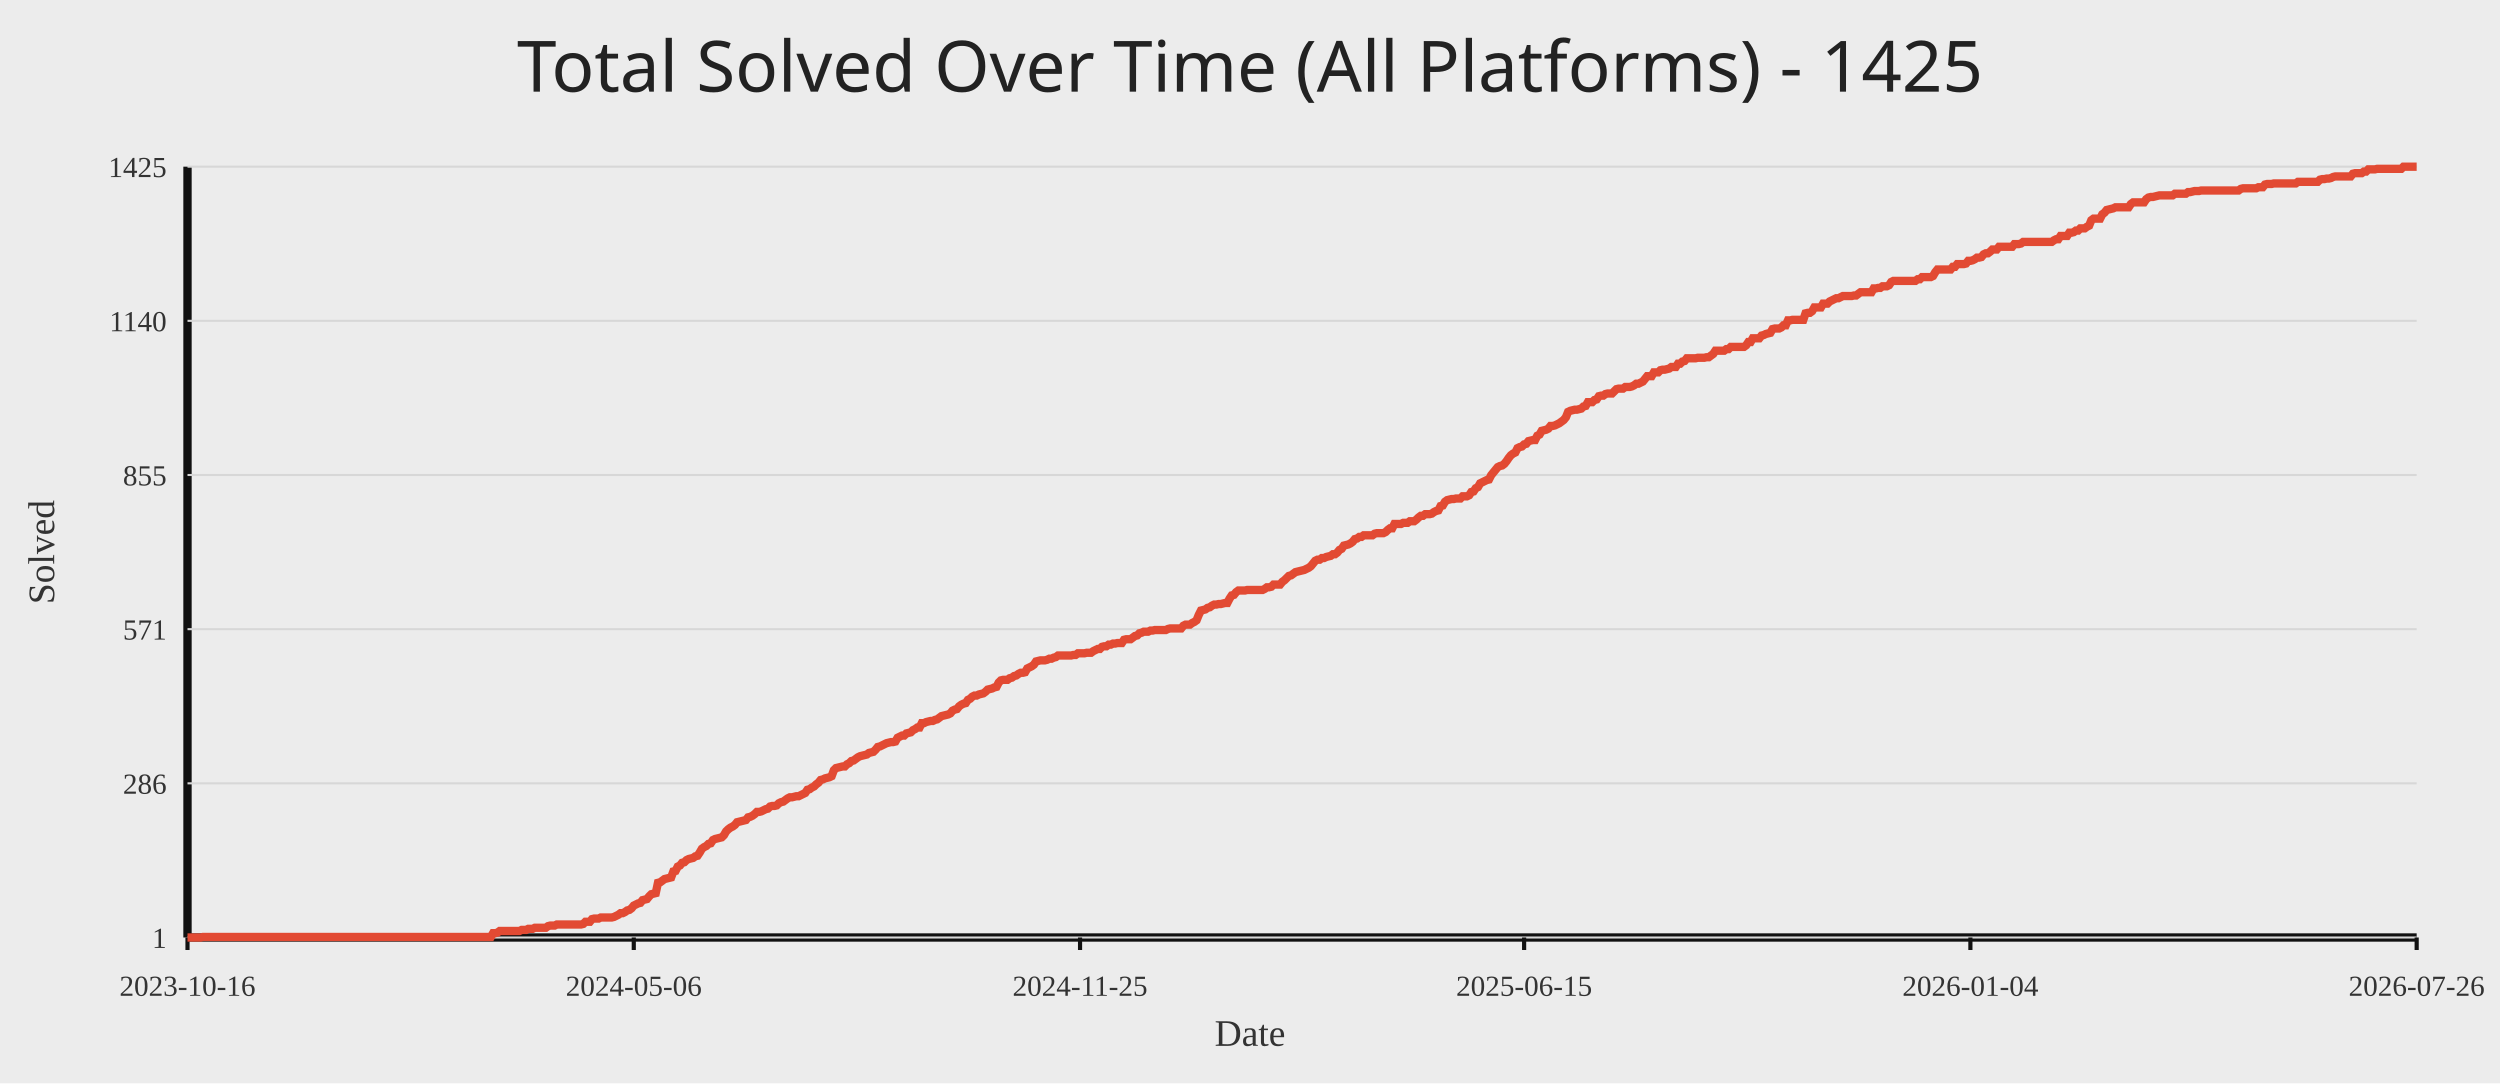
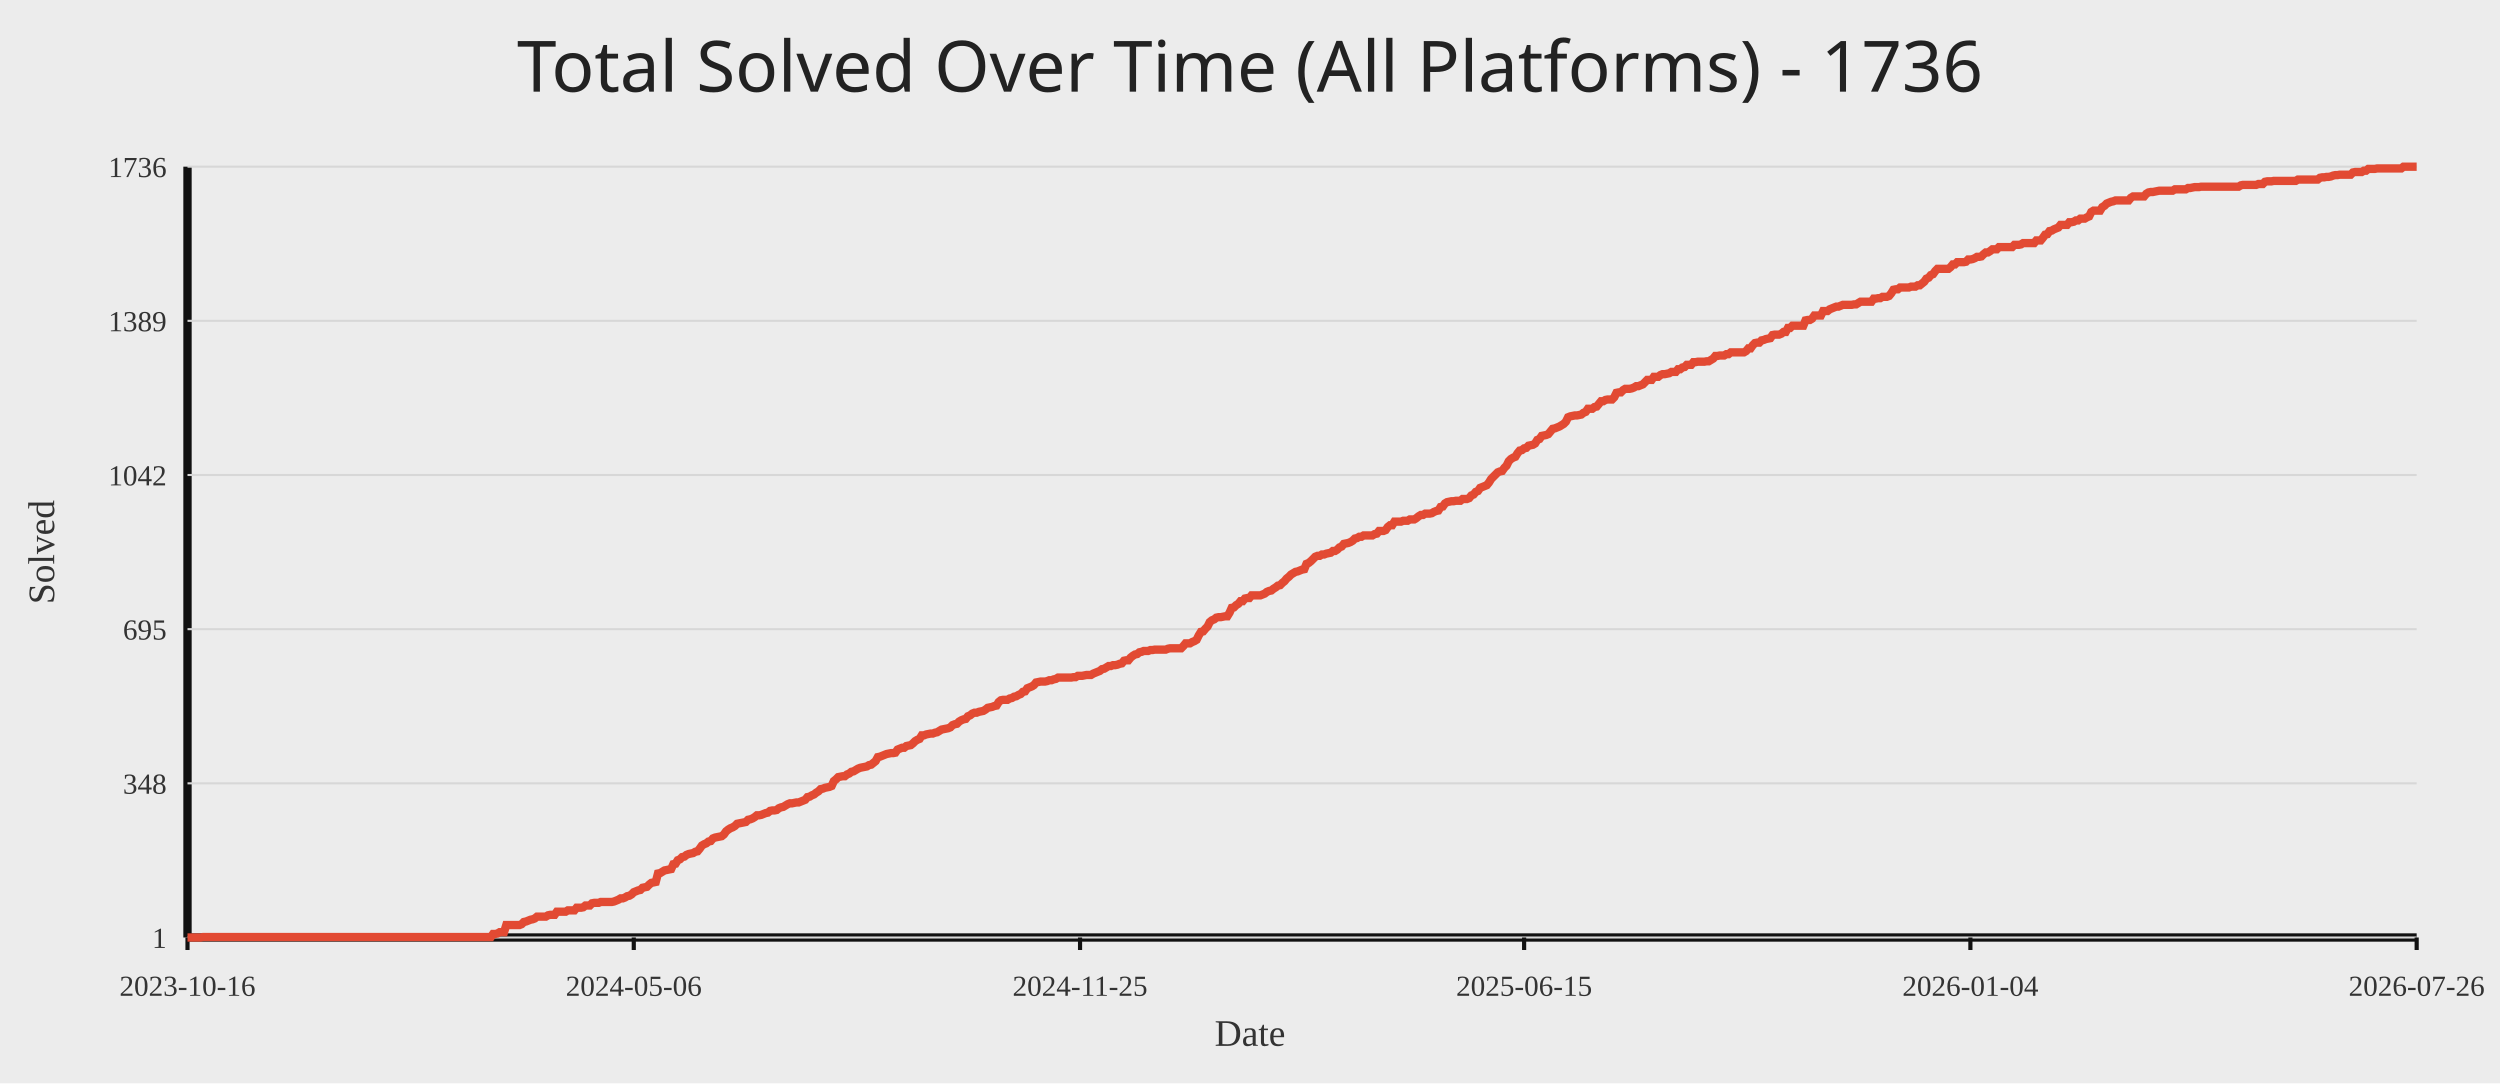
<svg xmlns="http://www.w3.org/2000/svg" width="1200" height="520">
  <rect width="100%" height="100%" fill="#ececec" />
-   <text x="50%" y="44" text-anchor="middle" fill="#222" font-size="34" font-family="Comic Sans MS, Segoe UI">Total Solved Over Time (All Platforms) - 1425</text>
+   <text x="50%" y="44" text-anchor="middle" fill="#222" font-size="34" font-family="Comic Sans MS, Segoe UI">Total Solved Over Time (All Platforms) - 1736</text>
  <line x1="90" y1="450" x2="1160" y2="450" stroke="#111" stroke-width="4" />
  <line x1="90" y1="80" x2="90" y2="450" stroke="#111" stroke-width="4" />
  <line x1="90" y1="450.00" x2="1160" y2="450.00" stroke="#d7d7d7" stroke-width="1" />
  <text x="80" y="455.00" text-anchor="end" fill="#333" font-size="14">1</text>
  <line x1="90" y1="376.00" x2="1160" y2="376.00" stroke="#d7d7d7" stroke-width="1" />
-   <text x="80" y="381.00" text-anchor="end" fill="#333" font-size="14">286</text>
+   <text x="80" y="381.00" text-anchor="end" fill="#333" font-size="14">348</text>
  <line x1="90" y1="302.00" x2="1160" y2="302.00" stroke="#d7d7d7" stroke-width="1" />
-   <text x="80" y="307.00" text-anchor="end" fill="#333" font-size="14">571</text>
+   <text x="80" y="307.00" text-anchor="end" fill="#333" font-size="14">695</text>
  <line x1="90" y1="228.00" x2="1160" y2="228.00" stroke="#d7d7d7" stroke-width="1" />
-   <text x="80" y="233.00" text-anchor="end" fill="#333" font-size="14">855</text>
+   <text x="80" y="233.00" text-anchor="end" fill="#333" font-size="14">1042</text>
  <line x1="90" y1="154.00" x2="1160" y2="154.00" stroke="#d7d7d7" stroke-width="1" />
-   <text x="80" y="159.00" text-anchor="end" fill="#333" font-size="14">1140</text>
+   <text x="80" y="159.00" text-anchor="end" fill="#333" font-size="14">1389</text>
  <line x1="90" y1="80.00" x2="1160" y2="80.00" stroke="#d7d7d7" stroke-width="1" />
-   <text x="80" y="85.00" text-anchor="end" fill="#333" font-size="14">1425</text>
+   <text x="80" y="85.00" text-anchor="end" fill="#333" font-size="14">1736</text>
  <line x1="90.00" y1="450" x2="90.00" y2="456" stroke="#111" stroke-width="2" />
  <text x="90.00" y="478" text-anchor="middle" fill="#333" font-size="14">2023-10-16</text>
  <line x1="304.21" y1="450" x2="304.21" y2="456" stroke="#111" stroke-width="2" />
  <text x="304.21" y="478" text-anchor="middle" fill="#333" font-size="14">2024-05-06</text>
  <line x1="518.42" y1="450" x2="518.42" y2="456" stroke="#111" stroke-width="2" />
  <text x="518.42" y="478" text-anchor="middle" fill="#333" font-size="14">2024-11-25</text>
  <line x1="731.58" y1="450" x2="731.58" y2="456" stroke="#111" stroke-width="2" />
  <text x="731.58" y="478" text-anchor="middle" fill="#333" font-size="14">2025-06-15</text>
  <line x1="945.79" y1="450" x2="945.79" y2="456" stroke="#111" stroke-width="2" />
  <text x="945.79" y="478" text-anchor="middle" fill="#333" font-size="14">2026-01-04</text>
  <line x1="1160.00" y1="450" x2="1160.00" y2="456" stroke="#111" stroke-width="2" />
  <text x="1160.00" y="478" text-anchor="middle" fill="#333" font-size="14">2026-07-26</text>
-   <polyline fill="none" stroke="#e24a33" stroke-width="4" points="90.00,450.00 91.06,450.00 92.11,450.00 93.17,450.00 94.22,450.00 95.28,450.00 96.33,450.00 97.39,449.74 98.44,449.74 99.50,449.74 100.55,449.74 101.61,449.74 102.66,449.74 103.72,449.74 104.77,449.74 105.83,449.74 106.88,449.74 107.94,449.74 108.99,449.74 110.05,449.74 111.10,449.74 112.16,449.74 113.21,449.74 114.27,449.74 115.33,449.74 116.38,449.74 117.44,449.74 118.49,449.74 119.55,449.74 120.60,449.74 121.66,449.74 122.71,449.74 123.77,449.74 124.82,449.74 125.88,449.74 126.93,449.74 127.99,449.74 129.04,449.74 130.10,449.74 131.15,449.74 132.21,449.74 133.26,449.74 134.32,449.74 135.37,449.74 136.43,449.74 137.49,449.74 138.54,449.74 139.60,449.74 140.65,449.74 141.71,449.74 142.76,449.74 143.82,449.74 144.87,449.74 145.93,449.74 146.98,449.74 148.04,449.74 149.09,449.74 150.15,449.74 151.20,449.74 152.26,449.74 153.31,449.74 154.37,449.74 155.42,449.74 156.48,449.74 157.53,449.74 158.59,449.74 159.64,449.74 160.70,449.74 161.76,449.74 162.81,449.74 163.87,449.74 164.92,449.74 165.98,449.74 167.03,449.74 168.09,449.74 169.14,449.74 170.20,449.74 171.25,449.74 172.31,449.74 173.36,449.74 174.42,449.74 175.47,449.74 176.53,449.74 177.58,449.74 178.64,449.74 179.69,449.74 180.75,449.74 181.80,449.74 182.86,449.74 183.92,449.74 184.97,449.74 186.03,449.74 187.08,449.74 188.14,449.74 189.19,449.74 190.25,449.74 191.30,449.74 192.36,449.74 193.41,449.74 194.47,449.74 195.52,449.74 196.58,449.74 197.63,449.74 198.69,449.74 199.74,449.74 200.80,449.74 201.85,449.74 202.91,449.74 203.96,449.74 205.02,449.74 206.07,449.74 207.13,449.74 208.19,449.74 209.24,449.74 210.30,449.74 211.35,449.74 212.41,449.74 213.46,449.74 214.52,449.74 215.57,449.74 216.63,449.74 217.68,449.74 218.74,449.74 219.79,449.74 220.85,449.74 221.90,449.74 222.96,449.74 224.01,449.74 225.07,449.74 226.12,449.74 227.18,449.74 228.23,449.74 229.29,449.74 230.35,449.74 231.40,449.74 232.46,449.74 233.51,449.74 234.57,449.74 235.62,449.74 236.68,447.92 237.73,447.92 238.79,447.66 239.84,446.88 240.90,446.88 241.95,446.88 243.01,446.88 244.06,446.88 245.12,446.88 246.17,446.88 247.23,446.88 248.28,446.88 249.34,446.88 250.39,446.36 251.45,446.36 252.50,446.36 253.56,445.84 254.62,445.84 255.67,445.84 256.73,445.32 257.78,445.32 258.84,445.32 259.89,445.32 260.95,445.32 262.00,445.32 263.06,444.54 264.11,444.28 265.17,444.28 266.22,444.28 267.28,443.76 268.33,443.76 269.39,443.76 270.44,443.76 271.50,443.76 272.55,443.76 273.61,443.76 274.66,443.76 275.72,443.76 276.78,443.76 277.83,443.76 278.89,443.76 279.94,443.50 281.00,442.46 282.05,442.46 283.11,442.46 284.16,441.17 285.22,440.91 286.27,440.91 287.33,440.91 288.38,440.39 289.44,440.39 290.49,440.39 291.55,440.39 292.60,440.39 293.66,440.39 294.71,440.13 295.77,439.61 296.82,439.09 297.88,438.31 298.93,438.31 299.99,437.79 301.05,437.01 302.10,436.75 303.16,435.97 304.21,434.67 305.27,434.15 306.32,433.63 307.38,433.37 308.43,432.07 309.49,431.81 310.54,431.55 311.60,430.25 312.65,429.21 313.71,428.95 314.76,428.69 315.82,423.76 316.87,423.50 317.93,422.72 318.98,421.94 320.04,421.68 321.09,421.42 322.15,421.16 323.21,418.30 324.26,418.04 325.32,415.96 326.37,415.44 327.43,414.14 328.48,413.88 329.54,412.84 330.59,412.32 331.65,412.06 332.70,411.80 333.76,411.03 334.81,410.77 335.87,409.21 336.92,407.39 337.98,406.61 339.03,406.09 340.09,405.05 341.14,404.79 342.20,403.23 343.25,402.71 344.31,402.45 345.36,402.19 346.42,401.93 347.48,400.89 348.53,399.07 349.59,398.03 350.64,397.25 351.70,396.73 352.75,395.96 353.81,394.66 354.86,394.40 355.92,394.14 356.97,393.88 358.03,393.62 359.08,392.32 360.14,392.06 361.19,391.54 362.25,390.76 363.30,389.72 364.36,389.72 365.41,389.46 366.47,388.94 367.52,388.42 368.58,388.16 369.64,387.12 370.69,386.86 371.75,386.86 372.80,386.60 373.86,385.56 374.91,385.04 375.97,384.78 377.02,384.00 378.08,383.22 379.13,382.70 380.19,382.70 381.24,382.44 382.30,382.18 383.35,382.18 384.41,381.66 385.46,381.14 386.52,380.62 387.57,379.07 388.63,378.81 389.68,378.03 390.74,377.51 391.79,376.47 392.85,375.69 393.91,374.39 394.96,374.13 396.02,373.61 397.07,373.35 398.13,373.09 399.18,372.57 400.24,369.71 401.29,368.67 402.35,368.41 403.40,368.15 404.46,367.89 405.51,367.89 406.57,366.85 407.62,366.33 408.68,365.29 409.73,365.04 410.79,364.26 411.84,363.48 412.90,362.96 413.95,362.70 415.01,362.44 416.07,362.18 417.12,361.40 418.18,361.14 419.23,360.88 420.29,359.84 421.34,358.54 422.40,358.28 423.45,357.76 424.51,357.24 425.56,356.72 426.62,356.46 427.67,356.20 428.73,356.20 429.78,355.94 430.84,354.12 431.89,353.60 432.95,353.08 434.00,353.08 435.06,352.04 436.11,351.78 437.17,351.52 438.22,350.48 439.28,349.96 440.34,349.19 441.39,349.19 442.45,347.11 443.50,347.11 444.56,346.59 445.61,346.33 446.67,346.07 447.72,346.07 448.78,345.55 449.83,345.29 450.89,344.51 451.94,343.73 453.00,343.47 454.05,343.21 455.11,342.95 456.16,342.43 457.22,341.13 458.27,340.61 459.33,340.35 460.38,339.05 461.44,338.27 462.50,337.75 463.55,337.49 464.61,335.93 465.66,335.41 466.72,334.38 467.77,333.86 468.83,333.86 469.88,333.34 470.94,333.08 471.99,332.82 473.05,332.04 474.10,331.00 475.16,330.74 476.21,330.48 477.27,329.96 478.32,329.70 479.38,327.62 480.43,326.58 481.49,326.32 482.54,326.32 483.60,326.32 484.65,325.54 485.71,325.28 486.77,324.50 487.82,324.24 488.88,323.46 489.93,322.94 490.99,322.94 492.04,322.68 493.10,320.86 494.15,320.34 495.21,319.82 496.26,319.04 497.32,317.49 498.37,317.23 499.43,316.97 500.48,316.97 501.54,316.97 502.59,316.71 503.65,316.19 504.70,316.19 505.76,315.67 506.81,315.41 507.87,314.63 508.93,314.63 509.98,314.63 511.04,314.63 512.09,314.63 513.15,314.63 514.20,314.63 515.26,314.37 516.31,314.37 517.37,313.59 518.42,313.59 519.48,313.59 520.53,313.59 521.59,313.33 522.64,313.33 523.70,313.33 524.75,312.55 525.81,312.03 526.86,311.51 527.92,311.51 528.97,310.47 530.03,310.21 531.08,310.21 532.14,309.43 533.20,309.43 534.25,308.91 535.31,308.91 536.36,308.65 537.42,308.65 538.47,308.65 539.53,307.09 540.58,306.83 541.64,306.83 542.69,306.83 543.75,306.05 544.80,305.27 545.86,305.01 546.91,303.97 547.97,303.71 549.02,303.20 550.08,303.20 551.13,303.20 552.19,302.68 553.24,302.68 554.30,302.42 555.36,302.42 556.41,302.42 557.47,302.42 558.52,302.42 559.58,302.42 560.63,301.90 561.69,301.64 562.74,301.64 563.80,301.64 564.85,301.64 565.91,301.64 566.96,301.64 568.02,300.34 569.07,299.82 570.13,299.82 571.18,299.82 572.24,299.04 573.29,298.52 574.35,297.74 575.40,295.14 576.46,293.06 577.51,292.80 578.57,292.54 579.63,291.76 580.68,291.50 581.74,290.72 582.79,290.20 583.85,290.20 584.90,289.94 585.96,289.94 587.01,289.68 588.07,289.42 589.12,289.42 590.18,287.35 591.23,285.79 592.29,285.53 593.34,284.23 594.40,283.45 595.45,283.45 596.51,283.45 597.56,283.45 598.62,283.19 599.67,283.19 600.73,283.19 601.79,283.19 602.84,283.19 603.90,283.19 604.95,283.19 606.01,283.19 607.06,282.67 608.12,281.89 609.17,281.89 610.23,281.63 611.28,280.59 612.34,280.59 613.39,280.59 614.45,280.59 615.50,279.29 616.56,278.51 617.61,277.47 618.67,276.43 619.72,276.17 620.78,275.39 621.83,274.61 622.89,274.35 623.94,274.09 625.00,273.83 626.06,273.57 627.11,273.05 628.17,272.54 629.22,271.76 630.28,270.46 631.33,269.16 632.39,268.64 633.44,268.64 634.50,267.86 635.55,267.86 636.61,267.34 637.66,267.08 638.72,266.82 639.77,266.04 640.83,266.04 641.88,265.26 642.94,263.96 643.99,263.44 645.05,261.88 646.10,261.62 647.16,261.36 648.21,260.84 649.27,260.06 650.33,258.76 651.38,258.50 652.44,257.72 653.49,257.72 654.55,256.95 655.60,256.95 656.66,256.95 657.71,256.95 658.77,256.95 659.82,256.17 660.88,255.91 661.93,255.91 662.99,255.91 664.04,255.91 665.10,255.39 666.15,254.35 667.21,253.57 668.26,253.57 669.32,251.49 670.37,251.49 671.43,251.49 672.49,251.49 673.54,250.97 674.60,250.97 675.65,250.97 676.71,250.19 677.76,250.19 678.82,250.19 679.87,249.41 680.93,248.37 681.98,247.59 683.04,247.59 684.09,246.81 685.15,246.81 686.20,246.81 687.26,246.55 688.31,245.77 689.37,245.25 690.42,244.99 691.48,242.91 692.53,242.65 693.59,240.84 694.64,240.06 695.70,239.80 696.76,239.54 697.81,239.54 698.87,239.28 699.92,239.28 700.98,239.28 702.03,238.24 703.09,238.24 704.14,238.24 705.20,237.72 706.25,236.16 707.31,235.90 708.36,234.34 709.42,233.82 710.47,232.00 711.53,231.48 712.58,230.96 713.64,230.44 714.69,230.18 715.75,228.10 716.80,226.80 717.86,225.51 718.92,224.21 719.97,223.69 721.03,223.43 722.08,222.65 723.14,221.35 724.19,219.79 725.25,218.49 726.30,217.71 727.36,217.19 728.41,215.11 729.47,214.59 730.52,214.33 731.58,213.29 732.63,213.03 733.69,211.73 734.74,211.47 735.80,211.21 736.85,211.21 737.91,209.14 738.96,208.62 740.02,206.80 741.07,206.54 742.13,206.28 743.19,205.76 744.24,204.46 745.30,204.46 746.35,204.20 747.41,203.68 748.46,203.16 749.52,202.38 750.57,201.60 751.63,200.30 752.68,197.70 753.74,197.18 754.79,196.92 755.85,196.66 756.90,196.66 757.96,196.40 759.01,196.14 760.07,195.11 761.12,194.85 762.18,193.03 763.23,193.03 764.29,193.03 765.35,191.99 766.40,191.73 767.46,190.17 768.51,189.91 769.57,189.91 770.62,189.13 771.68,188.87 772.73,188.87 773.79,188.87 774.84,187.83 775.90,186.79 776.95,186.53 778.01,186.53 779.06,186.53 780.12,185.75 781.17,185.75 782.23,185.75 783.28,185.49 784.34,184.97 785.39,184.19 786.45,184.19 787.50,183.67 788.56,183.15 789.62,181.85 790.67,180.55 791.73,180.55 792.78,180.55 793.84,178.74 794.89,178.74 795.95,178.74 797.00,177.70 798.06,177.44 799.11,177.44 800.17,177.18 801.22,176.92 802.28,176.14 803.33,176.14 804.39,176.14 805.44,174.58 806.50,174.58 807.55,173.54 808.61,173.28 809.66,171.98 810.72,171.98 811.78,171.98 812.83,171.98 813.89,171.98 814.94,171.72 816.00,171.72 817.05,171.72 818.11,171.72 819.16,171.46 820.22,171.46 821.27,170.68 822.33,169.90 823.38,168.34 824.44,168.34 825.49,168.34 826.55,168.34 827.60,168.34 828.66,167.56 829.71,167.56 830.77,166.52 831.82,166.52 832.88,166.52 833.93,166.52 834.99,166.52 836.05,166.52 837.10,166.52 838.16,165.74 839.21,164.19 840.27,164.19 841.32,162.37 842.38,162.37 843.43,162.37 844.49,162.37 845.54,161.07 846.60,160.81 847.65,160.29 848.71,160.03 849.76,159.77 850.82,157.95 851.87,157.69 852.93,157.69 853.98,157.69 855.04,157.17 856.09,156.13 857.15,156.13 858.21,153.79 859.26,153.79 860.32,153.53 861.37,153.53 862.43,153.53 863.48,153.53 864.54,153.53 865.59,153.53 866.65,150.41 867.70,150.15 868.76,150.15 869.81,149.38 870.87,147.56 871.92,147.56 872.98,147.56 874.03,147.56 875.09,145.74 876.14,145.74 877.20,145.74 878.25,144.70 879.31,144.18 880.36,143.66 881.42,143.14 882.48,143.14 883.53,142.62 884.59,142.10 885.64,142.10 886.70,142.10 887.75,142.10 888.81,142.10 889.86,141.84 890.92,141.84 891.97,141.06 893.03,140.28 894.08,140.28 895.14,140.28 896.19,140.28 897.25,140.28 898.30,140.28 899.36,138.46 900.41,138.46 901.47,138.20 902.52,138.20 903.58,137.42 904.64,137.42 905.69,137.42 906.75,136.90 907.80,135.34 908.86,134.82 909.91,134.82 910.97,134.82 912.02,134.82 913.08,134.82 914.13,134.82 915.19,134.82 916.24,134.82 917.30,134.82 918.35,134.82 919.41,134.82 920.46,134.04 921.52,134.04 922.57,133.01 923.63,133.01 924.68,133.01 925.74,133.01 926.79,133.01 927.85,132.49 928.91,130.67 929.96,129.37 931.02,129.37 932.07,129.37 933.13,129.37 934.18,129.37 935.24,129.37 936.29,129.37 937.35,128.07 938.40,128.07 939.46,126.77 940.51,126.77 941.57,126.77 942.62,126.77 943.68,126.51 944.73,125.21 945.79,125.21 946.84,124.95 947.90,124.43 948.95,123.65 950.01,123.65 951.07,123.39 952.12,122.09 953.18,121.57 954.23,121.57 955.29,120.79 956.34,119.75 957.40,119.75 958.45,119.75 959.51,118.46 960.56,118.46 961.62,118.46 962.67,118.46 963.73,118.46 964.78,118.46 965.84,118.46 966.89,117.16 967.95,117.16 969.00,117.16 970.06,116.90 971.11,116.12 972.17,116.12 973.22,116.12 974.28,116.12 975.34,116.12 976.39,116.12 977.45,116.12 978.50,116.12 979.56,116.12 980.61,116.12 981.67,116.12 982.72,116.12 983.78,116.12 984.83,116.12 985.89,115.34 986.94,114.82 988.00,114.82 989.05,113.26 990.11,113.26 991.16,113.26 992.22,113.26 993.27,111.70 994.33,111.70 995.38,111.44 996.44,110.66 997.50,110.66 998.55,109.62 999.61,109.62 1000.66,109.62 1001.72,108.84 1002.77,108.32 1003.83,105.72 1004.88,104.94 1005.94,104.94 1006.99,104.94 1008.05,104.94 1009.10,102.87 1010.16,102.09 1011.21,100.79 1012.27,100.53 1013.32,100.27 1014.38,100.01 1015.43,99.49 1016.49,99.49 1017.54,99.49 1018.60,99.49 1019.65,99.49 1020.71,99.49 1021.77,99.49 1022.82,97.93 1023.88,97.15 1024.93,97.15 1025.99,97.15 1027.04,97.15 1028.10,97.15 1029.15,97.15 1030.21,95.59 1031.26,94.81 1032.32,94.55 1033.37,94.55 1034.43,94.29 1035.48,94.03 1036.54,93.77 1037.59,93.77 1038.65,93.77 1039.70,93.77 1040.76,93.77 1041.81,93.77 1042.87,93.77 1043.93,92.99 1044.98,92.99 1046.04,92.99 1047.09,92.99 1048.15,92.99 1049.20,92.99 1050.26,92.21 1051.31,92.21 1052.37,91.95 1053.42,91.69 1054.48,91.69 1055.53,91.69 1056.59,91.43 1057.64,91.43 1058.70,91.43 1059.75,91.43 1060.81,91.43 1061.86,91.43 1062.92,91.43 1063.97,91.43 1065.03,91.43 1066.08,91.43 1067.14,91.43 1068.20,91.43 1069.25,91.43 1070.31,91.43 1071.36,91.43 1072.42,91.43 1073.47,91.43 1074.53,91.43 1075.58,90.65 1076.64,90.39 1077.69,90.39 1078.75,90.39 1079.80,90.39 1080.86,90.39 1081.91,90.39 1082.97,90.39 1084.02,89.87 1085.08,89.87 1086.13,89.87 1087.19,88.57 1088.24,88.31 1089.30,88.31 1090.36,88.31 1091.41,88.05 1092.47,88.05 1093.52,88.05 1094.58,88.05 1095.63,88.05 1096.69,88.05 1097.74,88.05 1098.80,88.05 1099.85,88.05 1100.91,88.05 1101.96,88.05 1103.02,87.28 1104.07,87.28 1105.13,87.28 1106.18,87.28 1107.24,87.28 1108.29,87.28 1109.35,87.28 1110.40,87.28 1111.46,87.28 1112.51,87.28 1113.57,86.24 1114.63,85.98 1115.68,85.98 1116.74,85.72 1117.79,85.72 1118.85,85.46 1119.90,84.94 1120.96,84.68 1122.01,84.68 1123.07,84.68 1124.12,84.68 1125.18,84.68 1126.23,84.68 1127.29,84.68 1128.34,84.68 1129.40,83.38 1130.45,83.12 1131.51,83.12 1132.56,83.12 1133.62,83.12 1134.67,82.34 1135.73,82.34 1136.79,81.30 1137.84,81.30 1138.90,81.30 1139.95,81.30 1141.01,81.04 1142.06,81.04 1143.12,81.04 1144.17,81.04 1145.23,81.04 1146.28,81.04 1147.34,81.04 1148.39,81.04 1149.45,81.04 1150.50,81.04 1151.56,81.04 1152.61,81.04 1153.67,80.00 1154.72,80.00 1155.78,80.00 1156.83,80.00 1157.89,80.00 1158.94,80.00 1160.00,80.00" />
+   <polyline fill="none" stroke="#e24a33" stroke-width="4" points="90.00,450.00 91.06,450.00 92.11,450.00 93.17,450.00 94.22,450.00 95.28,450.00 96.33,450.00 97.39,449.79 98.44,449.79 99.50,449.79 100.55,449.79 101.61,449.79 102.66,449.79 103.72,449.79 104.77,449.79 105.83,449.79 106.88,449.79 107.94,449.79 108.99,449.79 110.05,449.79 111.10,449.79 112.16,449.79 113.21,449.79 114.27,449.79 115.33,449.79 116.38,449.79 117.44,449.79 118.49,449.79 119.55,449.79 120.60,449.79 121.66,449.79 122.71,449.79 123.77,449.79 124.82,449.79 125.88,449.79 126.93,449.79 127.99,449.79 129.04,449.79 130.10,449.79 131.15,449.79 132.21,449.79 133.26,449.79 134.32,449.79 135.37,449.79 136.43,449.79 137.49,449.79 138.54,449.79 139.60,449.79 140.65,449.79 141.71,449.79 142.76,449.79 143.82,449.79 144.87,449.79 145.93,449.79 146.98,449.79 148.04,449.79 149.09,449.79 150.15,449.79 151.20,449.79 152.26,449.79 153.31,449.79 154.37,449.79 155.42,449.79 156.48,449.79 157.53,449.79 158.59,449.79 159.64,449.79 160.70,449.79 161.76,449.79 162.81,449.79 163.87,449.79 164.92,449.79 165.98,449.79 167.03,449.79 168.09,449.79 169.14,449.79 170.20,449.79 171.25,449.79 172.31,449.79 173.36,449.79 174.42,449.79 175.47,449.79 176.53,449.79 177.58,449.79 178.64,449.79 179.69,449.79 180.75,449.79 181.80,449.79 182.86,449.79 183.92,449.79 184.97,449.79 186.03,449.79 187.08,449.79 188.14,449.79 189.19,449.79 190.25,449.79 191.30,449.79 192.36,449.79 193.41,449.79 194.47,449.79 195.52,449.79 196.58,449.79 197.63,449.79 198.69,449.79 199.74,449.79 200.80,449.79 201.85,449.79 202.91,449.79 203.96,449.79 205.02,449.79 206.07,449.79 207.13,449.79 208.19,449.79 209.24,449.79 210.30,449.79 211.35,449.79 212.41,449.79 213.46,449.79 214.52,449.79 215.57,449.79 216.63,449.79 217.68,449.79 218.74,449.79 219.79,449.79 220.85,449.79 221.90,449.79 222.96,449.79 224.01,449.79 225.07,449.79 226.12,449.79 227.18,449.79 228.23,449.79 229.29,449.79 230.35,449.79 231.40,449.79 232.46,449.79 233.51,449.79 234.57,449.79 235.62,449.79 236.68,448.29 237.73,448.29 238.79,448.08 239.84,447.44 240.90,447.44 241.95,447.44 243.01,444.03 244.06,444.03 245.12,444.03 246.17,444.03 247.23,444.03 248.28,444.03 249.34,444.03 250.39,443.60 251.45,442.54 252.50,442.32 253.56,441.90 254.62,441.47 255.67,441.26 256.73,440.83 257.78,439.98 258.84,439.98 259.89,439.98 260.95,439.98 262.00,439.98 263.06,439.34 264.11,439.12 265.17,439.12 266.22,439.12 267.28,437.63 268.33,437.63 269.39,437.63 270.44,437.63 271.50,437.63 272.55,436.99 273.61,436.99 274.66,436.99 275.72,436.99 276.78,435.71 277.83,435.71 278.89,435.71 279.94,435.50 281.00,434.65 282.05,434.65 283.11,434.65 284.16,433.58 285.22,433.37 286.27,433.37 287.33,433.37 288.38,432.94 289.44,432.94 290.49,432.94 291.55,432.94 292.60,432.94 293.66,432.94 294.71,432.73 295.77,432.30 296.82,431.87 297.88,431.23 298.93,431.23 299.99,430.81 301.05,430.17 302.10,429.95 303.16,429.31 304.21,428.25 305.27,427.82 306.32,427.39 307.38,427.18 308.43,426.12 309.49,425.90 310.54,425.69 311.60,424.62 312.65,423.77 313.71,423.56 314.76,423.34 315.82,419.29 316.87,419.08 317.93,418.44 318.98,417.80 320.04,417.59 321.09,417.37 322.15,417.16 323.21,414.81 324.26,414.60 325.32,412.89 326.37,412.47 327.43,411.40 328.48,411.19 329.54,410.33 330.59,409.91 331.65,409.69 332.70,409.48 333.76,408.84 334.81,408.63 335.87,407.35 336.92,405.86 337.98,405.22 339.03,404.79 340.09,403.94 341.14,403.72 342.20,402.44 343.25,402.02 344.31,401.80 345.36,401.59 346.42,401.38 347.48,400.52 348.53,399.03 349.59,398.18 350.64,397.54 351.70,397.11 352.75,396.47 353.81,395.41 354.86,395.19 355.92,394.98 356.97,394.77 358.03,394.55 359.08,393.49 360.14,393.27 361.19,392.85 362.25,392.21 363.30,391.35 364.36,391.35 365.41,391.14 366.47,390.71 367.52,390.29 368.58,390.07 369.64,389.22 370.69,389.01 371.75,389.01 372.80,388.80 373.86,387.94 374.91,387.52 375.97,387.30 377.02,386.66 378.08,386.02 379.13,385.60 380.19,385.60 381.24,385.38 382.30,385.17 383.35,385.17 384.41,384.74 385.46,384.32 386.52,383.89 387.57,382.61 388.63,382.40 389.68,381.76 390.74,381.33 391.79,380.48 392.85,379.84 393.91,378.77 394.96,378.56 396.02,378.13 397.07,377.92 398.13,377.71 399.18,377.28 400.24,374.93 401.29,374.08 402.35,373.01 403.40,372.80 404.46,372.59 405.51,372.59 406.57,371.73 407.62,371.31 408.68,370.46 409.73,370.24 410.79,369.60 411.84,368.96 412.90,368.54 413.95,368.32 415.01,368.11 416.07,367.90 417.12,367.26 418.18,367.04 419.23,366.19 420.29,365.34 421.34,363.42 422.40,363.20 423.45,362.78 424.51,362.35 425.56,361.93 426.62,361.71 427.67,361.50 428.73,361.50 429.78,361.29 430.84,359.79 431.89,359.37 432.95,358.94 434.00,358.94 435.06,358.09 436.11,357.87 437.17,357.66 438.22,356.81 439.28,355.74 440.34,355.10 441.39,354.67 442.45,352.97 443.50,352.97 444.56,352.54 445.61,352.33 446.67,352.12 447.72,352.12 448.78,351.69 449.83,351.48 450.89,350.84 451.94,350.20 453.00,349.98 454.05,349.77 455.11,349.56 456.16,349.13 457.22,348.06 458.27,347.64 459.33,347.42 460.38,346.36 461.44,345.72 462.50,345.29 463.55,345.08 464.61,343.80 465.66,343.37 466.72,342.52 467.77,342.09 468.83,342.09 469.88,341.67 470.94,341.45 471.99,341.24 473.05,340.60 474.10,339.75 475.16,339.53 476.21,339.32 477.27,338.89 478.32,338.68 479.38,336.97 480.43,336.12 481.49,335.91 482.54,335.91 483.60,335.91 484.65,335.27 485.71,335.05 486.77,334.41 487.82,334.20 488.88,333.56 489.93,333.14 490.99,332.07 492.04,331.86 493.10,330.36 494.15,329.94 495.21,329.51 496.26,328.87 497.32,327.59 498.37,327.38 499.43,327.16 500.48,327.16 501.54,327.16 502.59,326.95 503.65,326.52 504.70,326.52 505.76,326.10 506.81,325.88 507.87,325.24 508.93,325.24 509.98,325.24 511.04,325.24 512.09,325.24 513.15,325.24 514.20,325.24 515.26,325.03 516.31,325.03 517.37,324.39 518.42,324.39 519.48,324.39 520.53,324.18 521.59,323.97 522.64,323.97 523.70,323.97 524.75,323.33 525.81,322.90 526.86,322.47 527.92,322.05 528.97,321.19 530.03,320.98 531.08,320.34 532.14,319.70 533.20,319.70 534.25,319.27 535.31,319.27 536.36,319.06 537.42,318.63 538.47,318.42 539.53,317.14 540.58,316.93 541.64,316.93 542.69,315.65 543.75,314.80 544.80,314.16 545.86,313.94 546.91,313.09 547.97,312.88 549.02,312.45 550.08,312.45 551.13,312.45 552.19,312.02 553.24,312.02 554.30,311.81 555.36,311.81 556.41,311.81 557.47,311.81 558.52,311.81 559.58,311.81 560.63,311.38 561.69,311.17 562.74,311.17 563.80,311.17 564.85,311.17 565.91,311.17 566.96,311.17 568.02,310.10 569.07,308.82 570.13,308.82 571.18,308.82 572.24,308.18 573.29,307.76 574.35,307.12 575.40,304.99 576.46,303.28 577.51,303.07 578.57,301.79 579.63,300.72 580.68,298.59 581.74,297.73 582.79,297.31 583.85,296.46 584.90,296.24 585.96,296.24 587.01,296.03 588.07,295.82 589.12,295.82 590.18,294.11 591.23,291.76 592.29,291.55 593.34,290.48 594.40,289.84 595.45,288.56 596.51,288.56 597.56,287.29 598.62,287.07 599.67,287.07 600.73,285.79 601.79,285.79 602.84,285.79 603.90,285.79 604.95,285.79 606.01,285.37 607.06,284.94 608.12,284.09 609.17,283.66 610.23,283.45 611.28,282.59 612.34,281.95 613.39,281.10 614.45,280.89 615.50,279.82 616.56,278.97 617.61,277.69 618.67,276.84 619.72,275.77 620.78,275.13 621.83,274.49 622.89,274.28 623.94,273.85 625.00,273.42 626.06,273.21 627.11,270.65 628.17,270.22 629.22,269.37 630.28,268.31 631.33,267.24 632.39,266.81 633.44,266.81 634.50,266.17 635.55,266.17 636.61,265.75 637.66,265.53 638.72,265.32 639.77,264.47 640.83,264.47 641.88,263.83 642.94,262.76 643.99,262.33 645.05,261.05 646.10,260.84 647.16,260.63 648.21,260.20 649.27,259.56 650.33,258.50 651.38,258.28 652.44,257.64 653.49,257.64 654.55,257.00 655.60,257.00 656.66,257.00 657.71,257.00 658.77,257.00 659.82,256.36 660.88,256.15 661.93,254.87 662.99,254.87 664.04,254.87 665.10,254.44 666.15,252.95 667.21,252.10 668.26,252.10 669.32,250.39 670.37,250.39 671.43,250.39 672.49,250.39 673.54,249.97 674.60,249.97 675.65,249.97 676.71,249.33 677.76,249.33 678.82,249.33 679.87,248.69 680.93,247.83 681.98,247.19 683.04,247.19 684.09,246.55 685.15,246.55 686.20,246.55 687.26,246.34 688.31,245.70 689.37,245.27 690.42,245.06 691.48,243.35 692.53,243.14 693.59,241.65 694.64,241.01 695.70,240.80 696.76,240.58 697.81,240.58 698.87,240.37 699.92,240.37 700.98,240.37 702.03,239.52 703.09,239.52 704.14,239.52 705.20,239.09 706.25,237.81 707.31,237.38 708.36,236.10 709.42,235.68 710.47,234.18 711.53,233.76 712.58,233.33 713.64,232.90 714.69,231.63 715.75,229.92 716.80,228.85 717.86,227.79 718.92,226.72 719.97,226.29 721.03,226.08 722.08,224.59 723.14,223.52 724.19,221.39 725.25,220.32 726.30,219.68 727.36,219.26 728.41,217.55 729.47,216.27 730.52,216.06 731.58,215.20 732.63,214.99 733.69,213.93 734.74,213.71 735.80,213.50 736.85,212.86 737.91,211.15 738.96,210.73 740.02,209.23 741.07,209.02 742.13,208.81 743.19,208.38 744.24,207.10 745.30,205.82 746.35,205.61 747.41,205.18 748.46,204.76 749.52,204.12 750.57,203.48 751.63,202.41 752.68,200.28 753.74,199.85 754.79,199.64 755.85,199.42 756.90,199.42 757.96,199.21 759.01,199.00 760.07,198.14 761.12,197.72 762.18,196.22 763.23,196.22 764.29,196.22 765.35,195.37 766.40,195.16 767.46,193.88 768.51,192.60 769.57,192.60 770.62,191.96 771.68,191.75 772.73,191.75 773.79,191.75 774.84,190.68 775.90,188.55 776.95,188.33 778.01,188.33 779.06,187.27 780.12,186.63 781.17,186.63 782.23,186.63 783.28,186.41 784.34,185.99 785.39,185.35 786.45,185.35 787.50,184.92 788.56,184.50 789.62,183.43 790.67,182.36 791.73,182.36 792.78,182.36 793.84,180.87 794.89,180.87 795.95,180.87 797.00,180.02 798.06,179.59 799.11,179.59 800.17,179.38 801.22,179.16 802.28,178.52 803.33,178.52 804.39,178.52 805.44,177.24 806.50,177.24 807.55,176.39 808.61,176.18 809.66,175.11 810.72,175.11 811.78,175.11 812.83,173.83 813.89,173.83 814.94,173.62 816.00,173.62 817.05,173.62 818.11,173.62 819.16,173.41 820.22,173.41 821.27,172.77 822.33,172.13 823.38,170.85 824.44,170.85 825.49,170.63 826.55,170.63 827.60,170.63 828.66,169.99 829.71,169.99 830.77,169.14 831.82,169.14 832.88,169.14 833.93,169.14 834.99,169.14 836.05,169.14 837.10,169.14 838.16,168.50 839.21,167.22 840.27,167.22 841.32,165.73 842.38,164.66 843.43,164.45 844.49,164.45 845.54,163.38 846.60,163.17 847.65,162.74 848.71,162.53 849.76,162.32 850.82,160.82 851.87,160.61 852.93,160.61 853.98,160.61 855.04,160.18 856.09,159.33 857.15,159.33 858.21,157.41 859.26,157.41 860.32,156.35 861.37,156.35 862.43,156.35 863.48,156.35 864.54,156.35 865.59,156.35 866.65,153.79 867.70,153.57 868.76,153.57 869.81,152.93 870.87,151.44 871.92,151.44 872.98,151.44 874.03,151.44 875.09,149.31 876.14,149.31 877.20,149.31 878.25,148.46 879.31,148.03 880.36,147.60 881.42,147.18 882.48,147.18 883.53,146.75 884.59,146.32 885.64,146.32 886.70,146.32 887.75,146.32 888.81,146.32 889.86,146.11 890.92,146.11 891.97,145.47 893.03,144.83 894.08,144.83 895.14,144.83 896.19,144.83 897.25,144.83 898.30,144.83 899.36,143.34 900.41,143.34 901.47,143.12 902.52,143.12 903.58,142.48 904.64,142.48 905.69,142.48 906.75,142.06 907.80,140.78 908.86,139.07 909.91,138.86 910.97,138.86 912.02,138.01 913.08,138.01 914.13,138.01 915.19,138.01 916.24,138.01 917.30,137.58 918.35,137.58 919.41,137.58 920.46,136.94 921.52,136.94 922.57,136.09 923.63,135.23 924.68,133.74 925.74,133.31 926.79,132.03 927.85,131.61 928.91,130.12 929.96,129.05 931.02,129.05 932.07,129.05 933.13,129.05 934.18,129.05 935.24,129.05 936.29,128.20 937.35,126.92 938.40,126.92 939.46,125.85 940.51,125.85 941.57,125.85 942.62,125.85 943.68,125.64 944.73,124.57 945.79,124.57 946.84,124.36 947.90,123.93 948.95,123.29 950.01,123.29 951.07,123.08 952.12,122.01 953.18,121.16 954.23,121.16 955.29,120.52 956.34,119.67 957.40,119.67 958.45,119.67 959.51,118.60 960.56,118.60 961.62,118.60 962.67,118.60 963.73,118.60 964.78,118.60 965.84,118.60 966.89,117.53 967.95,117.53 969.00,117.53 970.06,117.32 971.11,116.68 972.17,116.68 973.22,116.68 974.28,116.68 975.34,116.68 976.39,116.68 977.45,115.40 978.50,115.40 979.56,115.40 980.61,114.12 981.67,112.63 982.72,112.41 983.78,110.92 984.83,110.71 985.89,110.07 986.94,109.64 988.00,109.22 989.05,107.94 990.11,107.94 991.16,107.94 992.22,107.94 993.27,106.66 994.33,106.66 995.38,106.44 996.44,105.80 997.50,105.80 998.55,104.95 999.61,104.95 1000.66,104.95 1001.72,104.31 1002.77,103.88 1003.83,101.75 1004.88,101.11 1005.94,101.11 1006.99,101.11 1008.05,101.11 1009.10,99.41 1010.16,98.77 1011.21,97.70 1012.27,97.27 1013.32,96.85 1014.38,96.63 1015.43,96.21 1016.49,96.21 1017.54,96.21 1018.60,96.21 1019.65,96.21 1020.71,96.21 1021.77,96.21 1022.82,94.93 1023.88,94.29 1024.93,94.29 1025.99,94.29 1027.04,94.29 1028.10,94.29 1029.15,94.29 1030.21,93.01 1031.26,92.37 1032.32,92.16 1033.37,92.16 1034.43,91.94 1035.48,91.73 1036.54,91.52 1037.59,91.52 1038.65,91.52 1039.70,91.52 1040.76,91.52 1041.81,91.52 1042.87,91.52 1043.93,90.88 1044.98,90.88 1046.04,90.88 1047.09,90.88 1048.15,90.88 1049.20,90.88 1050.26,90.24 1051.31,90.24 1052.37,90.02 1053.42,89.81 1054.48,89.81 1055.53,89.81 1056.59,89.60 1057.64,89.60 1058.70,89.60 1059.75,89.60 1060.81,89.60 1061.86,89.60 1062.92,89.60 1063.97,89.60 1065.03,89.60 1066.08,89.60 1067.14,89.60 1068.20,89.60 1069.25,89.60 1070.31,89.60 1071.36,89.60 1072.42,89.60 1073.47,89.60 1074.53,89.60 1075.58,88.96 1076.64,88.74 1077.69,88.74 1078.75,88.74 1079.80,88.74 1080.86,88.74 1081.91,88.74 1082.97,88.74 1084.02,88.32 1085.08,88.32 1086.13,88.32 1087.19,87.25 1088.24,87.04 1089.30,87.04 1090.36,87.04 1091.41,86.82 1092.47,86.82 1093.52,86.82 1094.58,86.82 1095.63,86.82 1096.69,86.82 1097.74,86.82 1098.80,86.82 1099.85,86.82 1100.91,86.82 1101.96,86.82 1103.02,86.18 1104.07,86.18 1105.13,86.18 1106.18,86.18 1107.24,86.18 1108.29,86.18 1109.35,86.18 1110.40,86.18 1111.46,86.18 1112.51,86.18 1113.57,85.33 1114.63,85.12 1115.68,85.12 1116.74,84.90 1117.79,84.90 1118.85,84.69 1119.90,84.27 1120.96,84.05 1122.01,84.05 1123.07,83.84 1124.12,83.84 1125.18,83.84 1126.23,83.84 1127.29,83.84 1128.34,83.84 1129.40,82.77 1130.45,82.56 1131.51,82.56 1132.56,82.56 1133.62,82.56 1134.67,81.92 1135.73,81.92 1136.79,81.07 1137.84,81.07 1138.90,81.07 1139.95,81.07 1141.01,80.85 1142.06,80.85 1143.12,80.85 1144.17,80.85 1145.23,80.85 1146.28,80.85 1147.34,80.85 1148.39,80.85 1149.45,80.85 1150.50,80.85 1151.56,80.85 1152.61,80.85 1153.67,80.00 1154.72,80.00 1155.78,80.00 1156.83,80.00 1157.89,80.00 1158.94,80.00 1160.00,80.00" />
  <text x="50%" y="502" text-anchor="middle" fill="#333" font-size="18">Date</text>
  <text x="26" y="265.00" transform="rotate(-90 26 265.00)" text-anchor="middle" fill="#333" font-size="18">Solved</text>
</svg>
